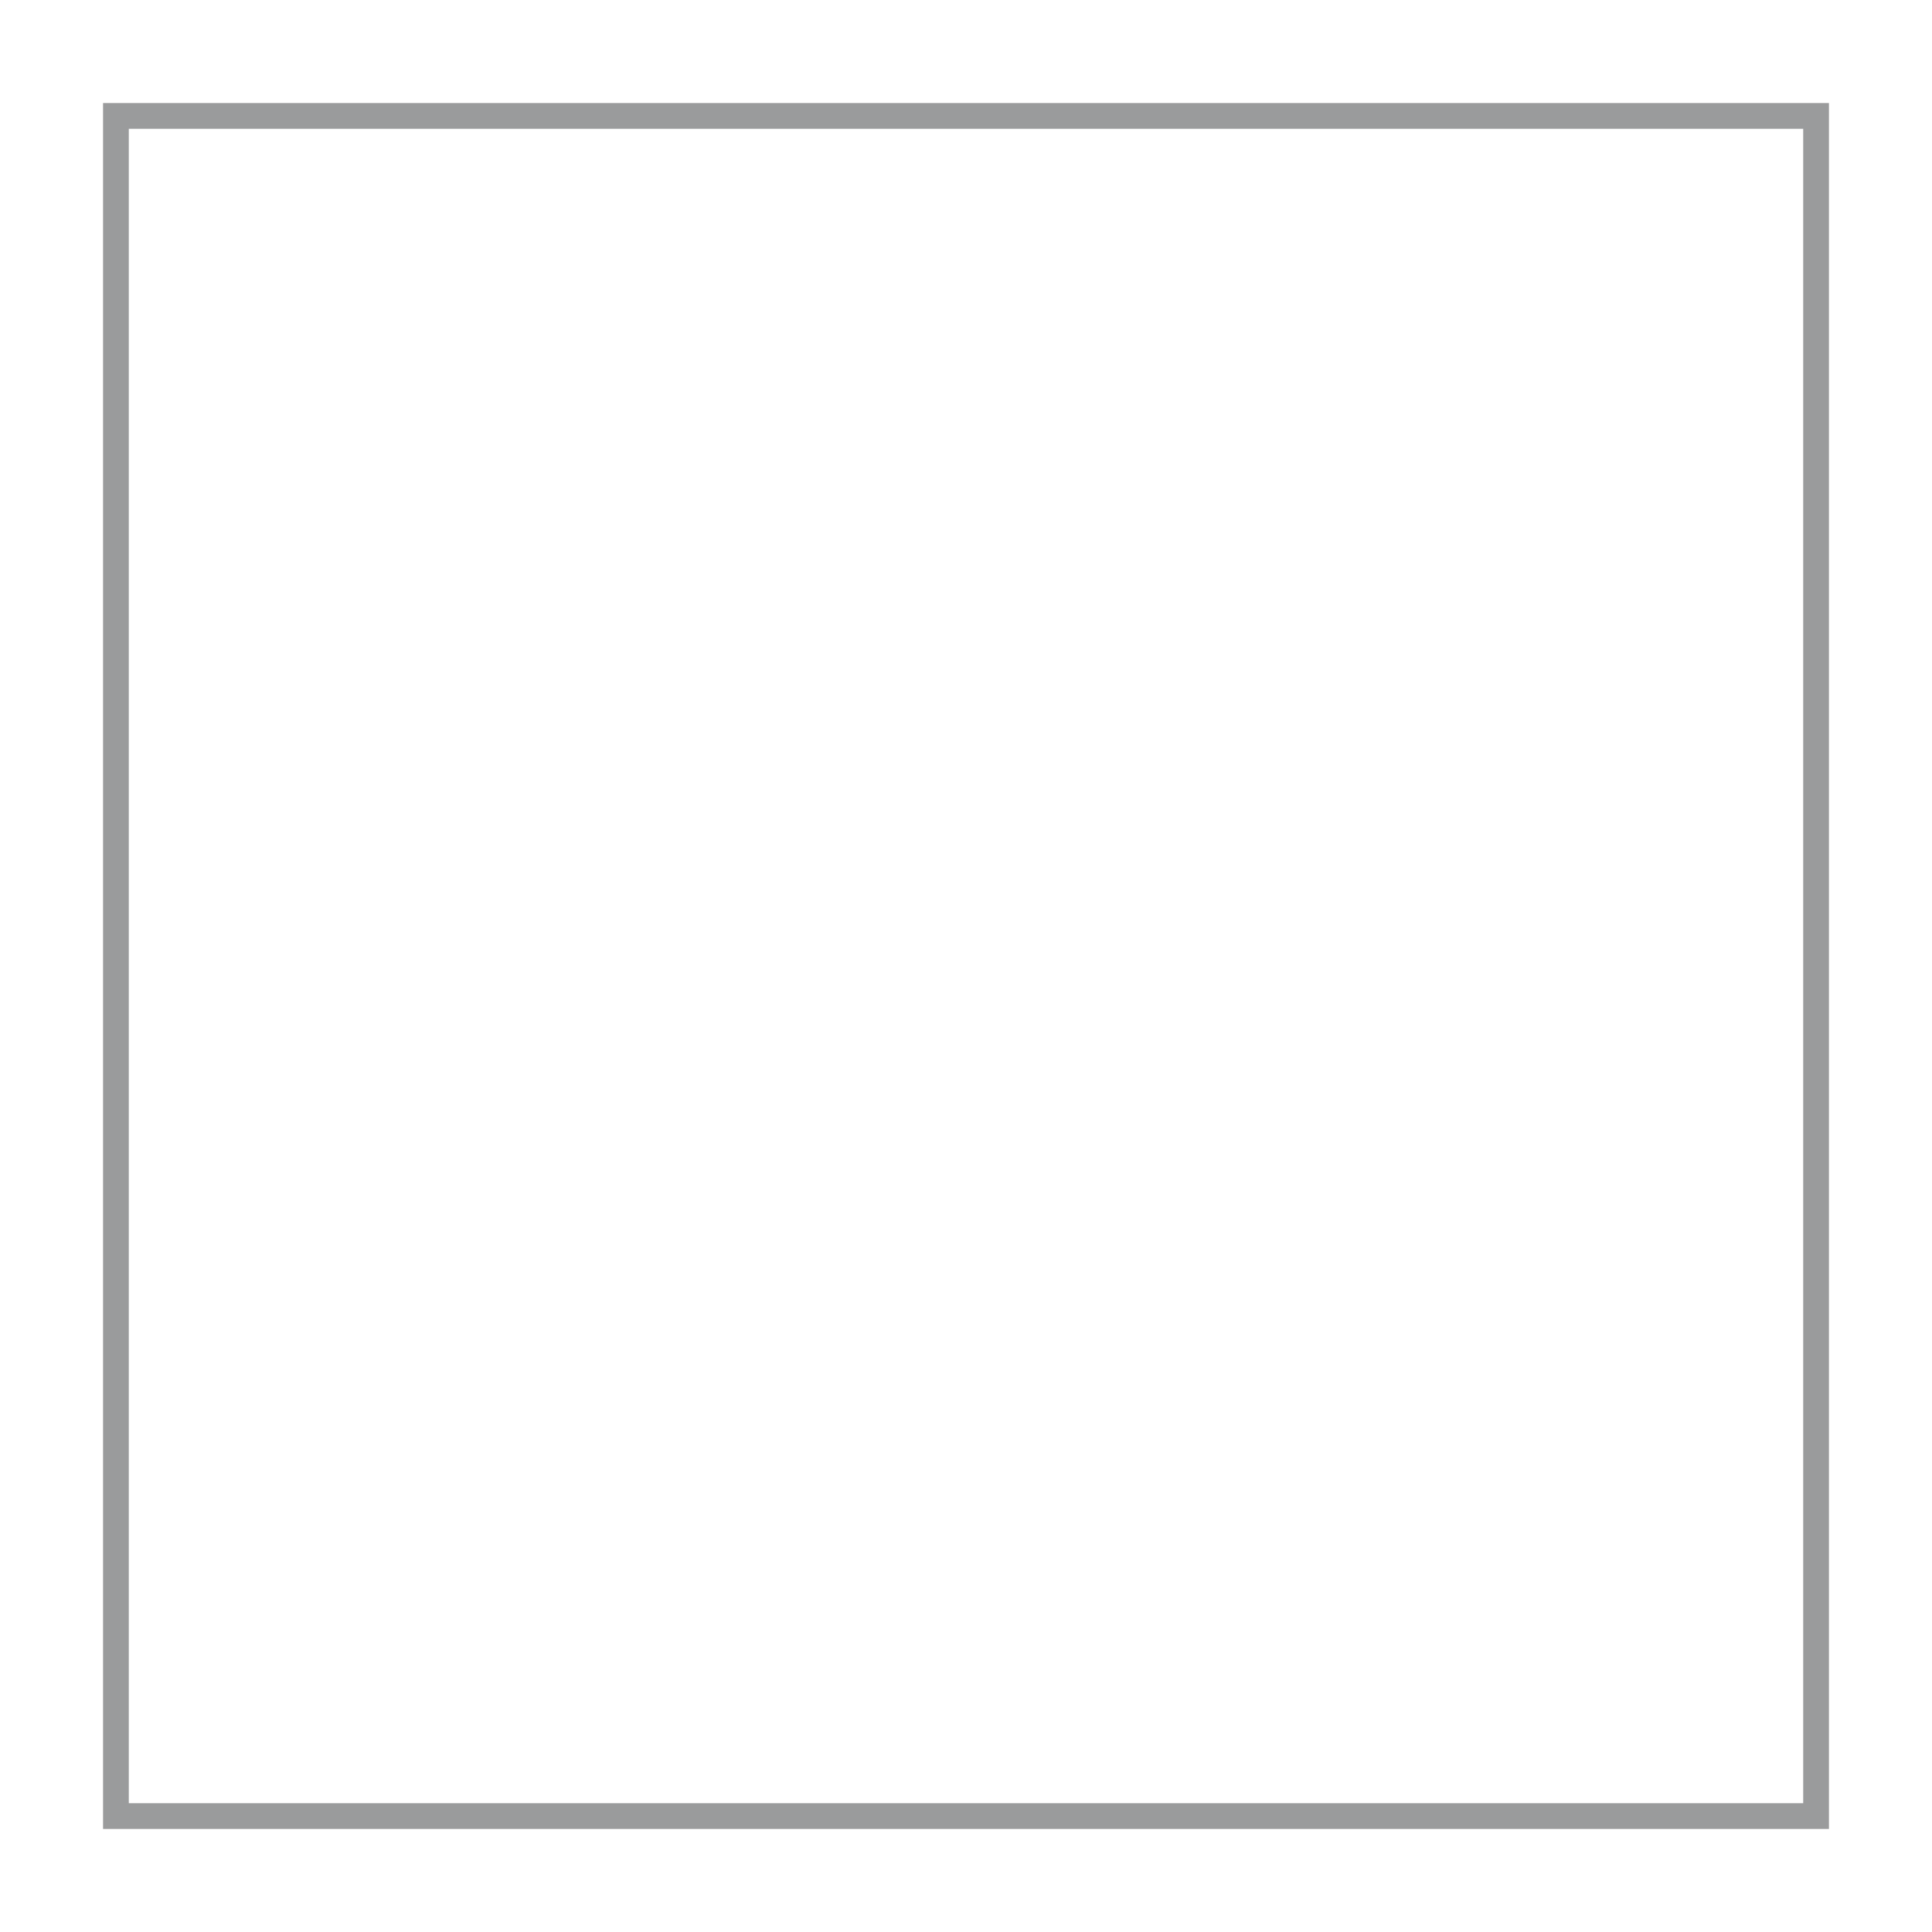
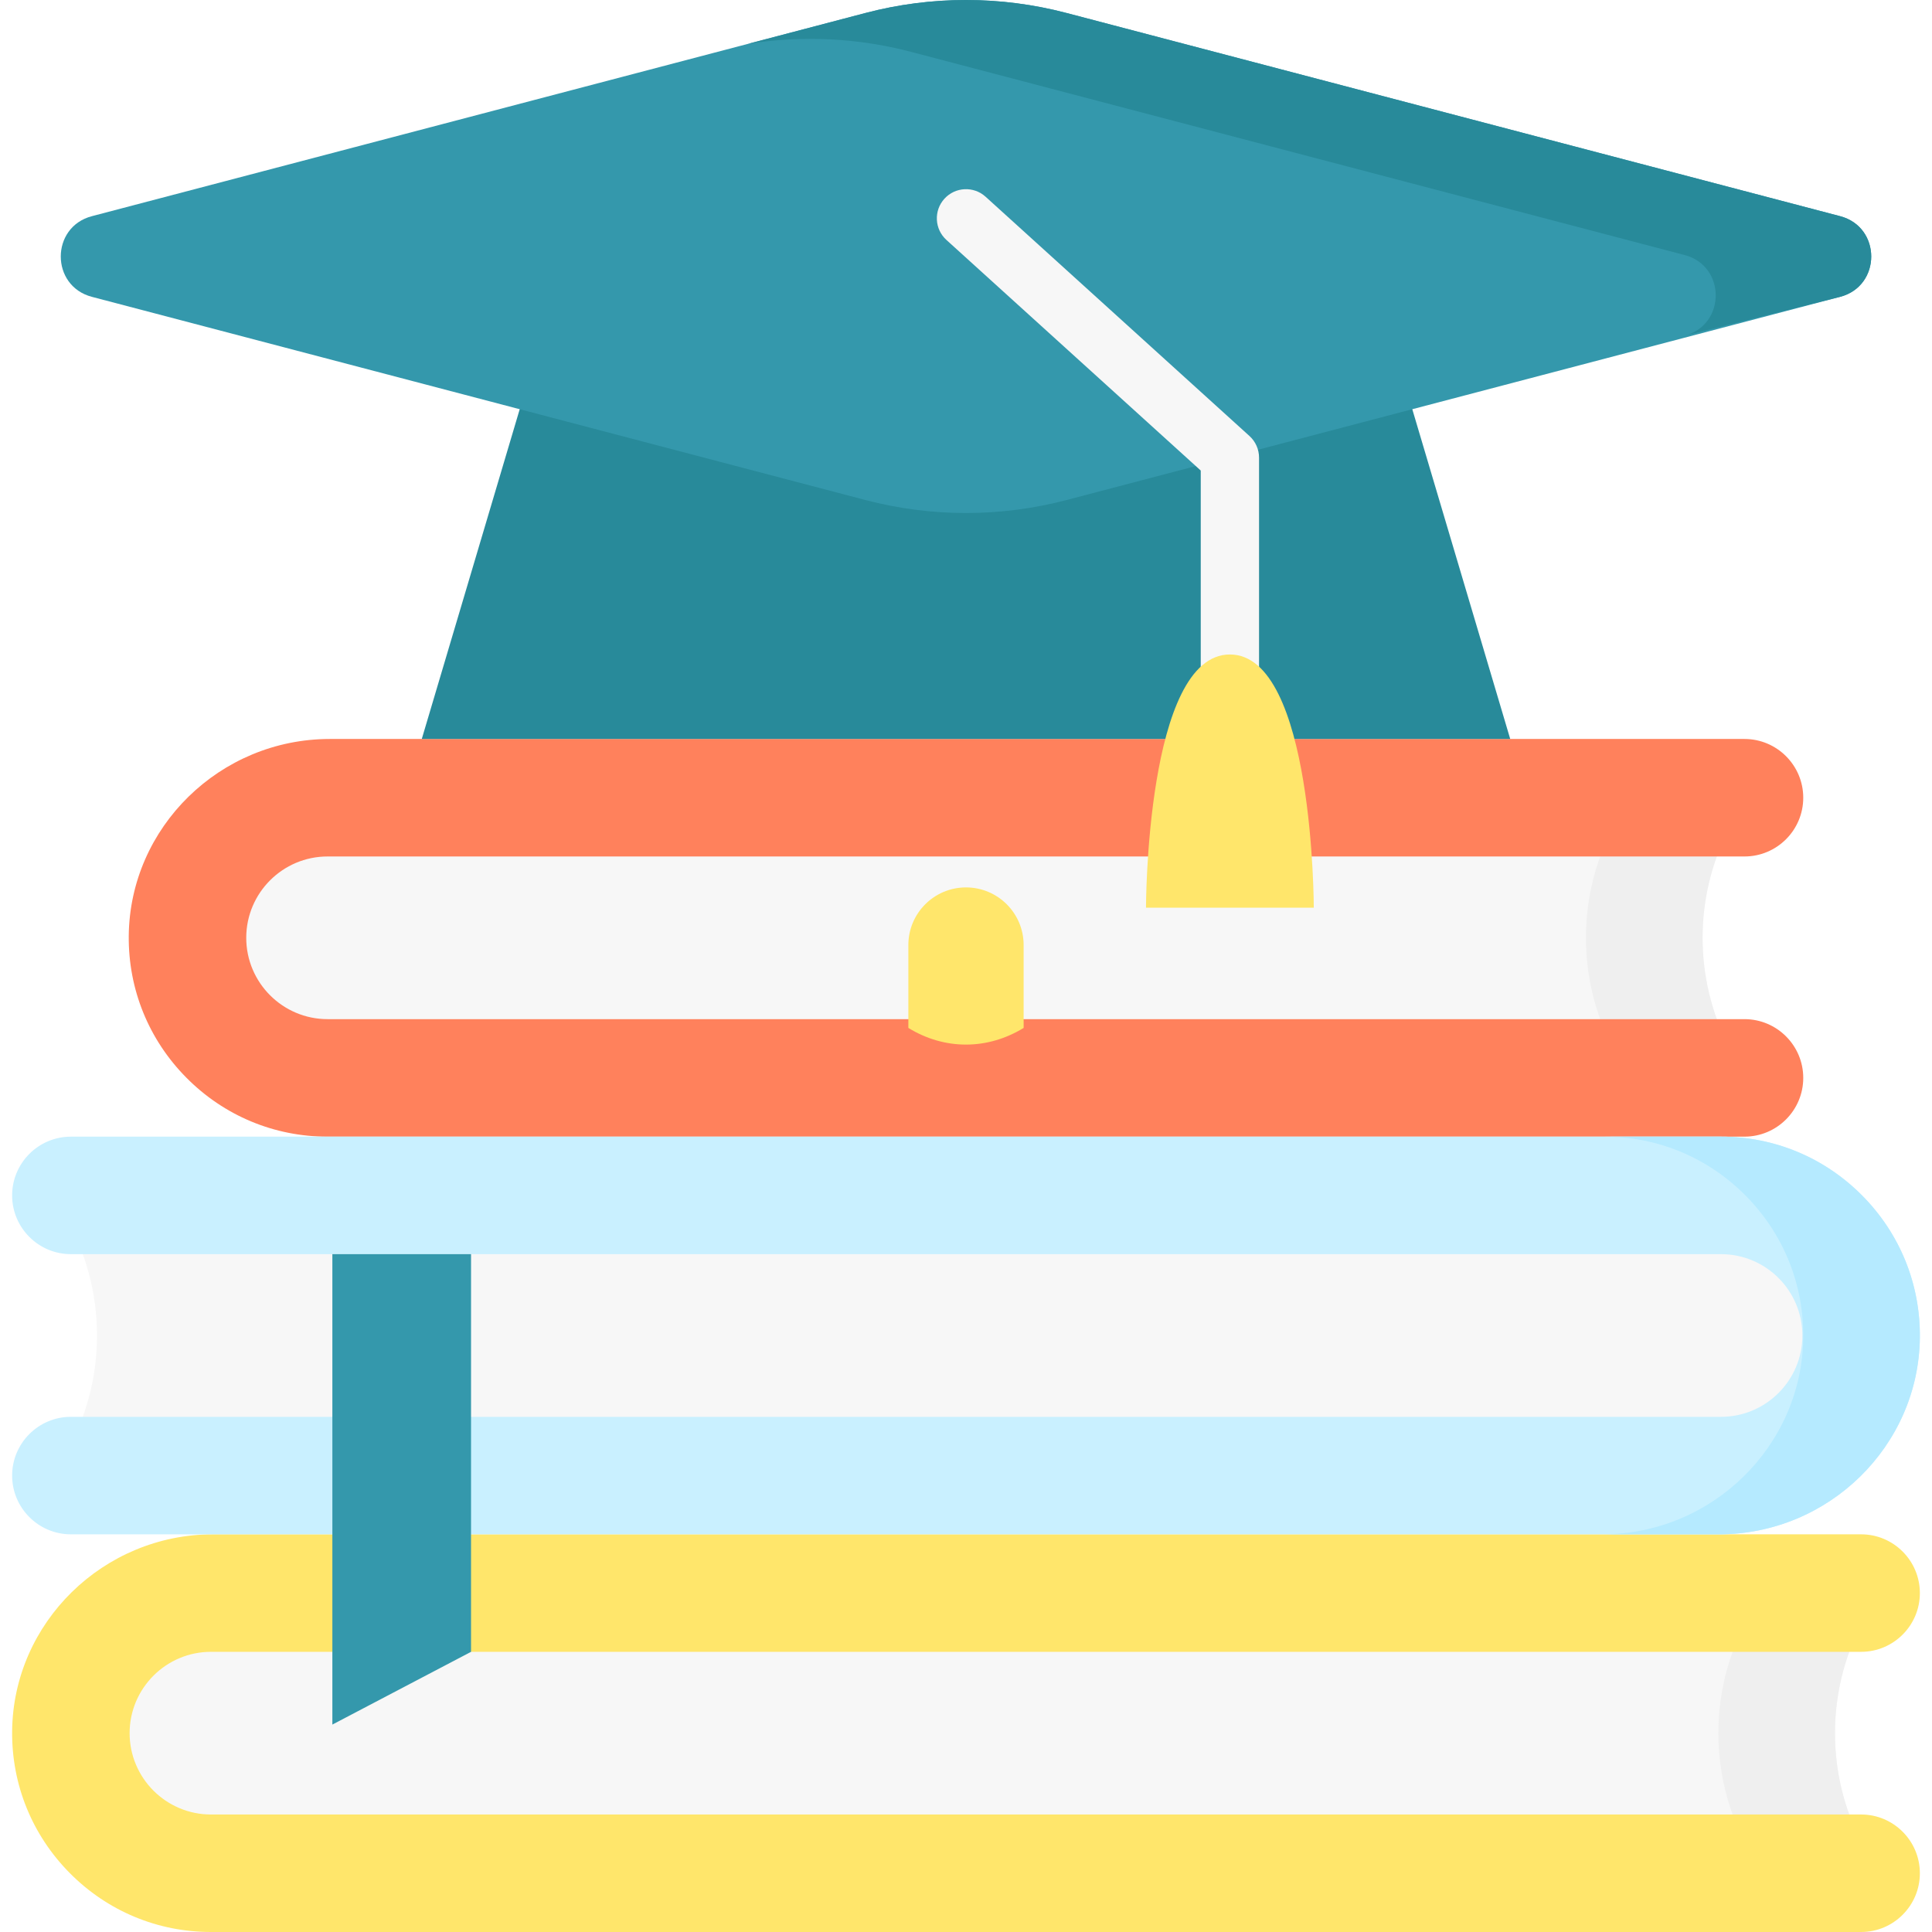
- <svg xmlns="http://www.w3.org/2000/svg" width="100" height="100" viewBox="0 0 100 100" fill="none">
-   <path d="M94 94H6V6H94V94Z" stroke="#9A9B9C" stroke-width="1.333" stroke-miterlimit="10" />
+ <svg xmlns="http://www.w3.org/2000/svg" id="Layer_1" enable-background="new 0 0 512 512" height="512" viewBox="0 0 512 512" width="512">
+   <g>
+     <g>
+       <g>
+         <g>
+           <path d="m458.125 277.279h-375.503c-15.876 0-28.746-12.872-28.746-28.749 0-15.878 12.87-28.749 28.746-28.749h375.503c-9.235 17.88-9.235 39.617 0 57.498z" fill="#f7f7f7" />
+           <path d="m458.125 219.78h-375.503 344.598c-9.235 17.881-9.235 39.618 0 57.499h30.905c-9.235-17.881-9.235-39.618 0-57.499z" fill="#efefef" />
+           <path d="m86.809 301.224c-14.151 0-27.441-5.551-37.424-15.631-9.979-10.078-15.4-23.425-15.264-37.581.28-28.77 24.175-52.176 53.268-52.176h374.923c8.585 0 15.568 6.984 15.568 15.569s-6.984 15.569-15.568 15.569h-375.503c-11.884 0-21.553 9.67-21.553 21.555s9.669 21.555 21.553 21.555h375.504c8.585 0 15.568 6.984 15.568 15.569s-6.984 15.569-15.568 15.569h-375.504z" fill="#ff815c" />
+         </g>
+         <g>
+           <g>
+             <path d="m493.218 488.055h-437.315c-15.876 0-28.746-12.872-28.746-28.749 0-15.878 12.87-28.749 28.746-28.749h437.314c-9.234 17.88-9.234 39.618.001 57.498z" fill="#f7f7f7" />
+             <path d="m493.218 430.557h-30.905c-9.235 17.881-9.235 39.618 0 57.499h30.905c-9.235-17.881-9.235-39.619 0-57.499z" fill="#efefef" />
+             <path d="m55.903 512c-14.151 0-27.441-5.551-37.424-15.631-9.979-10.078-15.4-23.425-15.264-37.581.28-28.77 24.175-52.176 53.268-52.176h436.734c8.585 0 15.568 6.984 15.568 15.569s-6.984 15.569-15.568 15.569h-437.314c-11.884 0-21.553 9.67-21.553 21.555 0 11.886 9.669 21.555 21.553 21.555h437.314c8.585 0 15.568 6.984 15.568 15.57 0 8.585-6.984 15.569-15.568 15.569h-437.314z" fill="#ffe66b" />
+           </g>
+           <g>
+             <path d="m18.782 325.168h437.314c15.876 0 28.746 12.872 28.746 28.749 0 15.878-12.87 28.749-28.746 28.749h-437.314c9.235-17.88 9.235-39.617 0-57.498z" fill="#f7f7f7" />
+             <path d="m18.782 406.612c-8.584 0-15.568-6.984-15.568-15.569s6.984-15.569 15.568-15.569h437.314c11.884 0 21.553-9.67 21.553-21.555 0-11.886-9.669-21.555-21.553-21.555h-437.314c-8.584 0-15.568-6.984-15.568-15.569s6.984-15.569 15.568-15.569h437.315c14.151 0 27.441 5.551 37.423 15.631 9.98 10.079 15.399 23.425 15.264 37.581-.28 28.77-24.175 52.176-53.268 52.176h-436.734z" fill="#c9f0ff" />
+             <path d="m493.52 316.855c-9.982-10.079-23.272-15.631-37.423-15.631h-30.905c14.151 0 27.441 5.551 37.423 15.631 9.98 10.079 15.399 23.425 15.264 37.581-.28 28.77-24.175 52.176-53.268 52.176h30.905c29.093 0 52.988-23.406 53.268-52.176.135-14.156-5.284-27.502-15.264-37.581z" fill="#b5eaff" />
+           </g>
+         </g>
+       </g>
+       <g>
+         <path d="m400.225 195.836h-288.45l30.905-104.058h226.64z" fill="#288a9a" />
+         <path d="m229.363 3.44-205.015 53.85c-10.99 2.887-10.99 18.488 0 21.375l205.015 53.85c17.462 4.587 35.812 4.587 53.274 0l205.015-53.85c10.99-2.887 10.99-18.488 0-21.375l-205.015-53.85c-17.462-4.587-35.812-4.587-53.274 0z" fill="#3498ac" />
+         <path d="m487.652 57.29-205.015-53.85c-17.462-4.587-35.812-4.587-53.274 0l-31.152 8.182c14.36-2.3 29.08-1.594 43.218 2.119l205.015 53.85c10.99 2.887 10.99 18.488 0 21.375l41.207-10.302c10.992-2.886 10.992-18.487.001-21.374z" fill="#288a9a" />
+         <path d="m325.935 204.82c-4.267 0-7.726-3.459-7.726-7.726v-72.396l-67.399-61.113c-3.161-2.866-3.4-7.753-.534-10.914s7.752-3.4 10.914-.534l69.935 63.413c1.615 1.465 2.536 3.543 2.536 5.724v75.82c0 4.267-3.459 7.726-7.726 7.726z" fill="#f7f7f7" />
+         <path d="m348.168 240.547h-44.467s0-67.104 22.233-67.104c22.234 0 22.234 67.104 22.234 67.104z" fill="#ffe66b" />
+       </g>
+     </g>
+     <path d="m124.831 437.75-36.751 19.281v-124.669h36.751z" fill="#3498ac" />
+   </g>
+   <path d="m271.275 272.411c-9.608 5.884-20.963 5.892-30.551 0v-21.963c0-8.436 6.839-15.275 15.275-15.275 8.436 0 15.275 6.839 15.275 15.275v21.963z" fill="#ffe66b" />
</svg>
